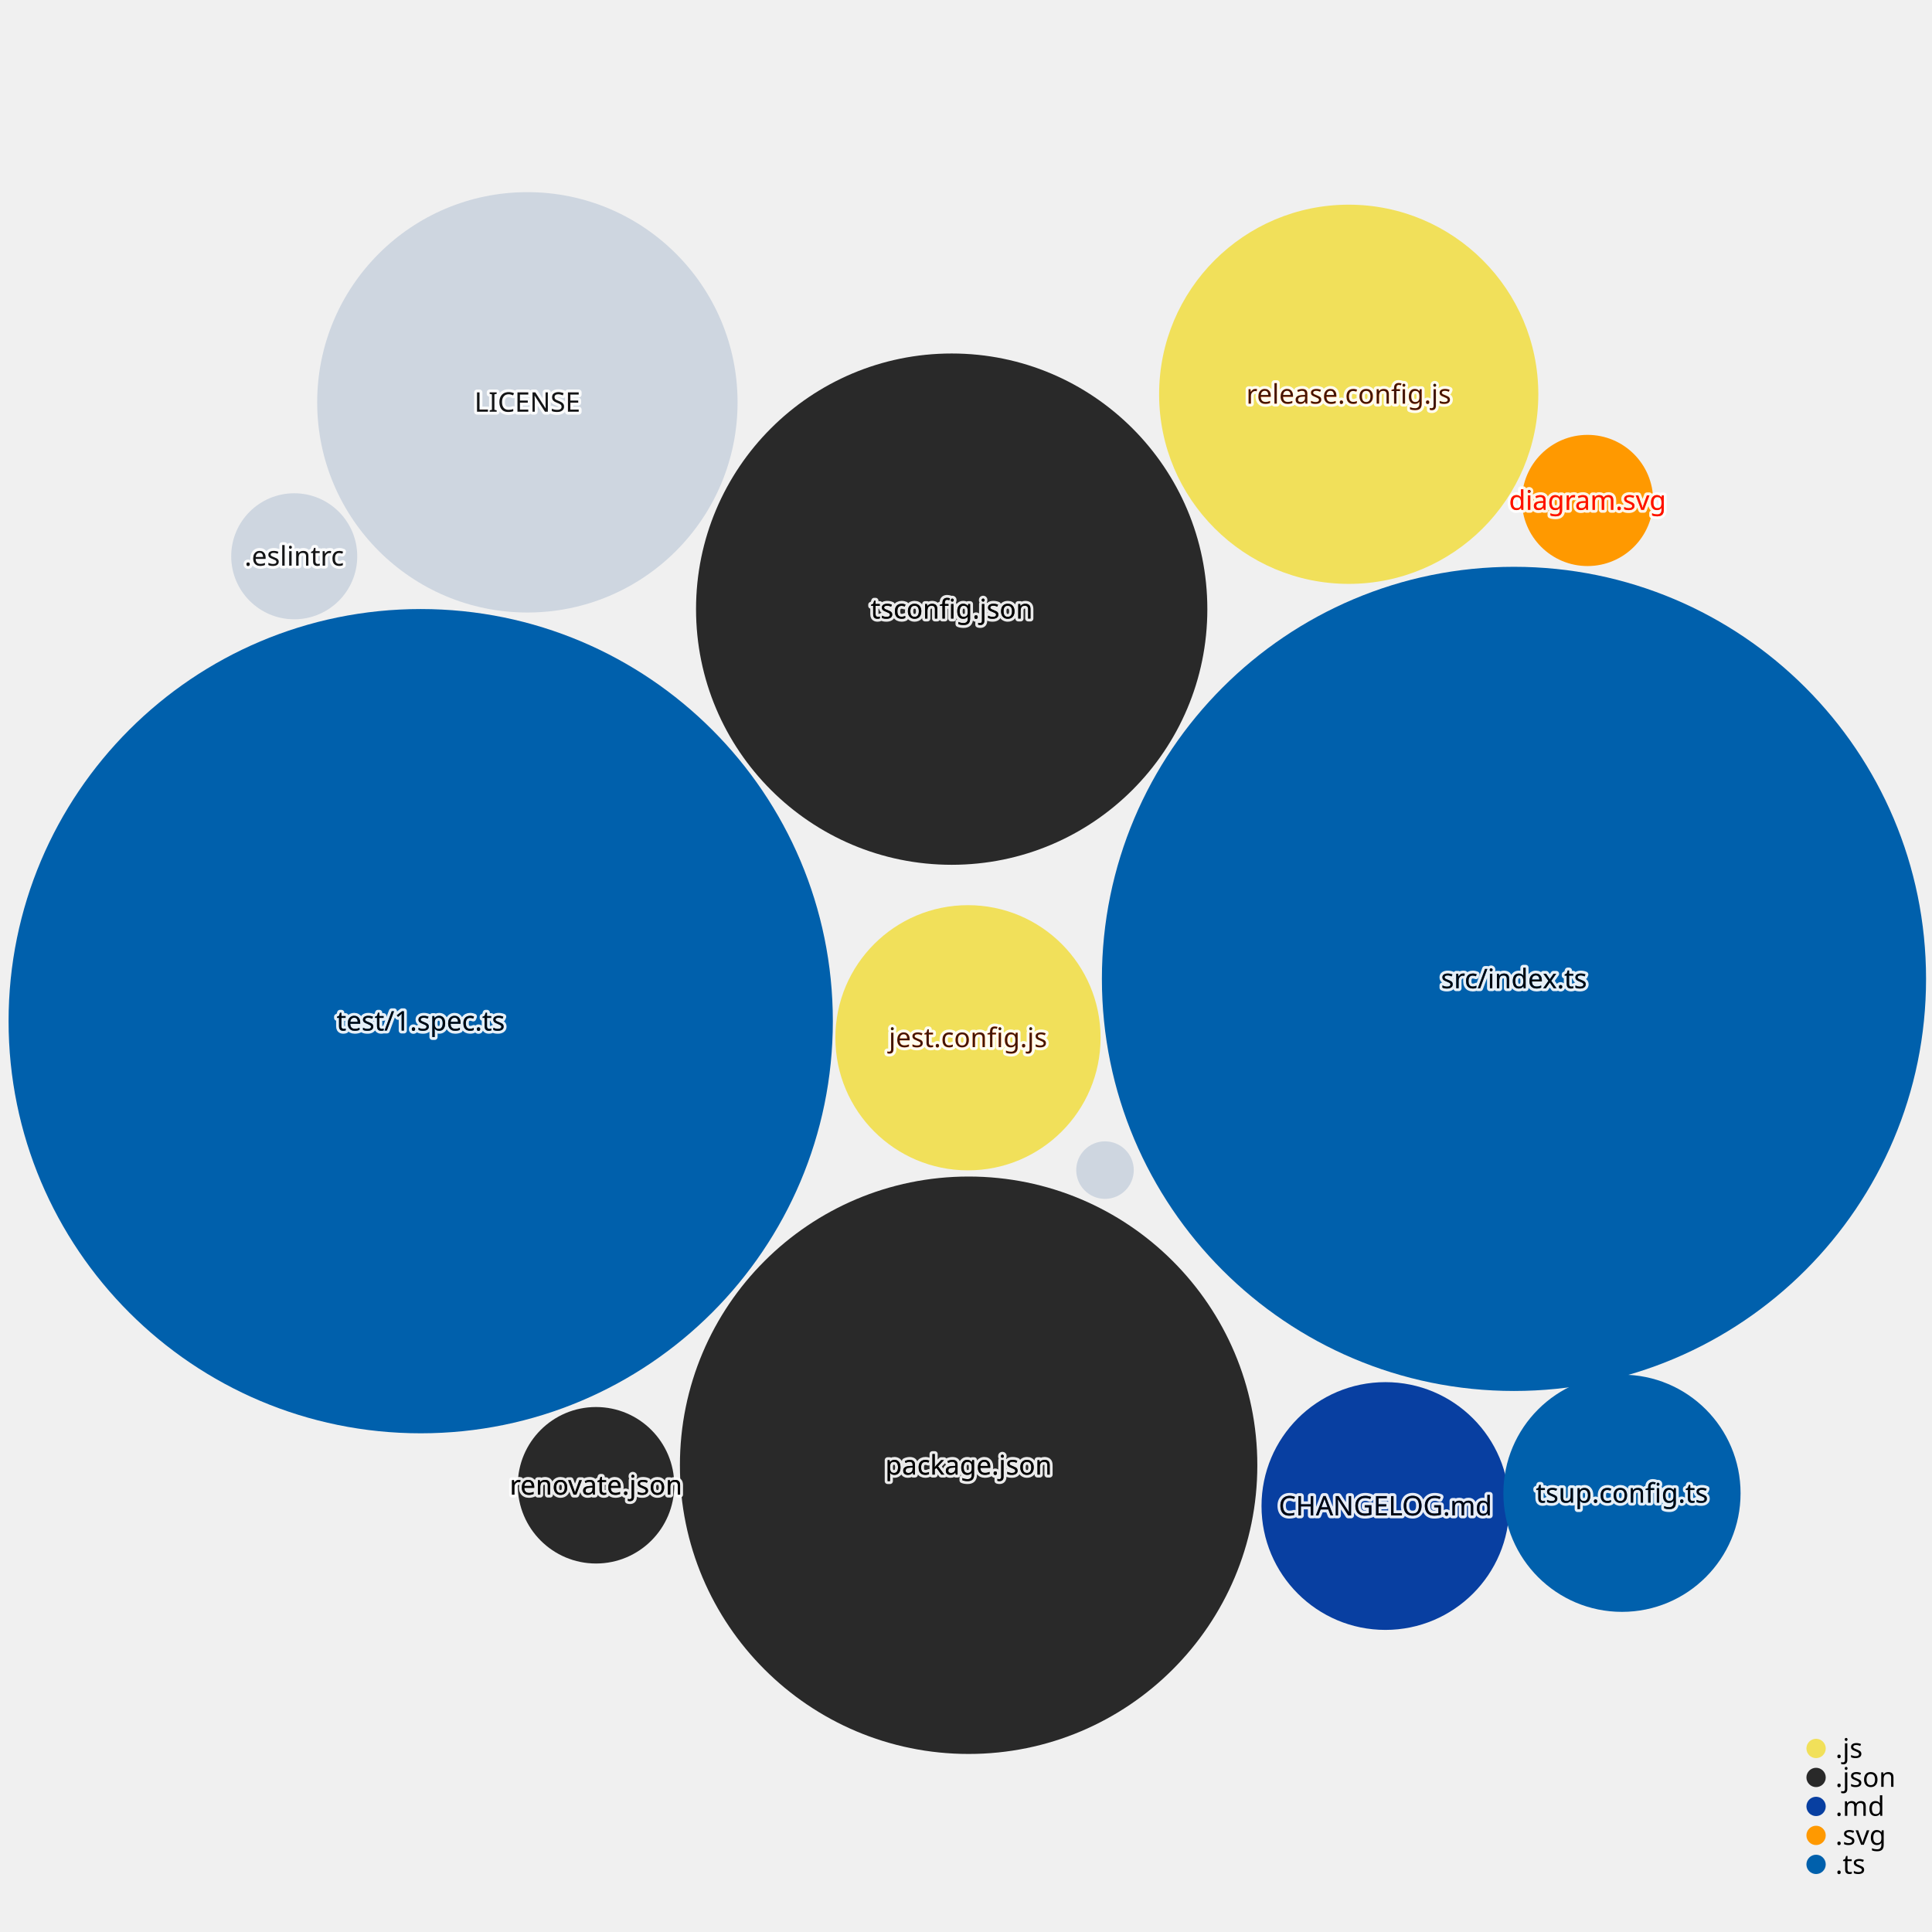
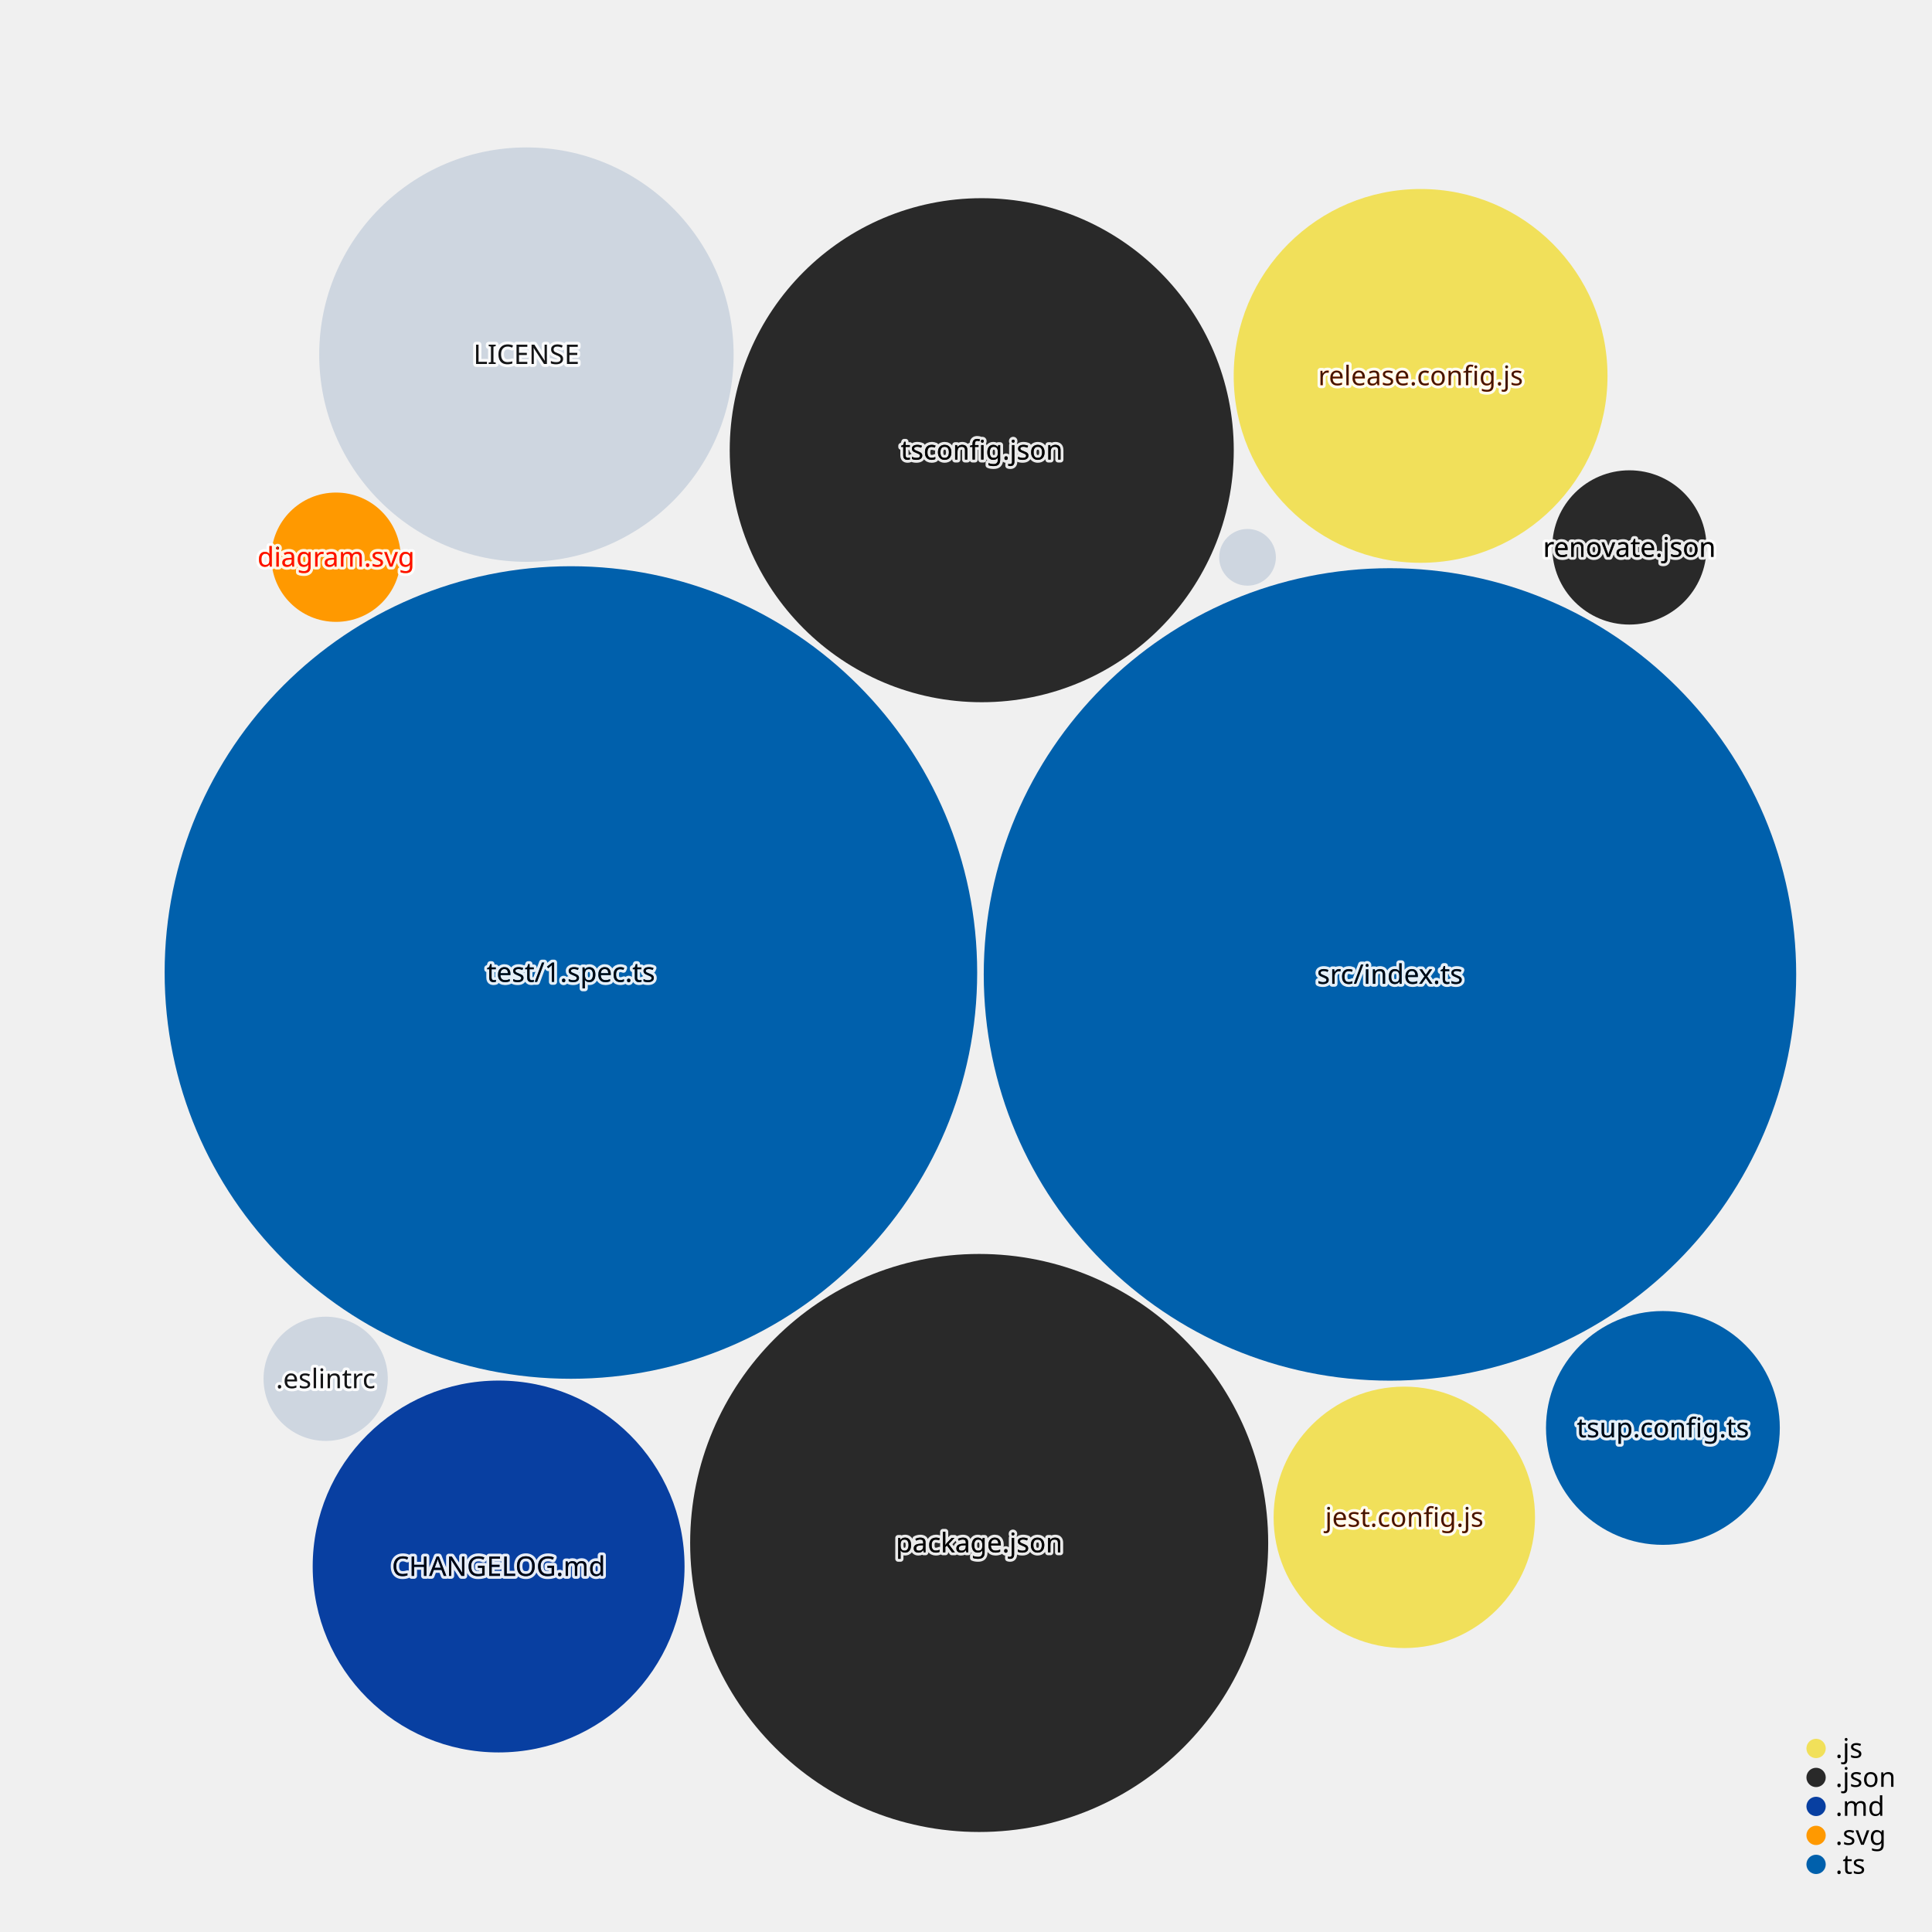
<svg xmlns="http://www.w3.org/2000/svg" width="1000" height="1000" style="background:white;font-family:sans-serif;overflow:visible">
  <defs>
    <filter id="glow" x="-50%" y="-50%" width="200%" height="200%">
      <feGaussianBlur stdDeviation="4" result="coloredBlur" />
      <feMerge>
        <feMergeNode in="coloredBlur" />
        <feMergeNode in="SourceGraphic" />
      </feMerge>
    </filter>
  </defs>
-   <g style="fill:#0060ac;transition:transform 0s ease-out, fill 0.1s ease-out" transform="translate(217.7584, 528.5554)">
-     <circle style="transition:all 0.5s ease-out" r="213.318" stroke-width="0" stroke="#374151" />
+   <g style="fill:#0060ac;transition:transform 0s ease-out, fill 0.1s ease-out" transform="translate(295.5008, 503.366)">
+     <circle style="transition:all 0.5s ease-out" r="210.284" stroke-width="0" stroke="#374151" />
  </g>
-   <g style="fill:#0060ac;transition:transform 0s ease-out, fill 0.1s ease-out" transform="translate(783.63, 506.6709)">
-     <circle style="transition:all 0.5s ease-out" r="213.292" stroke-width="0" stroke="#374151" />
+   <g style="fill:#0060ac;transition:transform 0s ease-out, fill 0.1s ease-out" transform="translate(719.4442, 504.3611)">
+     <circle style="transition:all 0.5s ease-out" r="210.259" stroke-width="0" stroke="#374151" />
  </g>
-   <g style="fill:#292929;transition:transform 0s ease-out, fill 0.1s ease-out" transform="translate(501.3545, 758.4094)">
-     <circle style="transition:all 0.5s ease-out" r="149.436" stroke-width="0" stroke="#374151" />
+   <g style="fill:#292929;transition:transform 0s ease-out, fill 0.1s ease-out" transform="translate(506.8201, 798.6394)">
+     <circle style="transition:all 0.5s ease-out" r="149.596" stroke-width="0" stroke="#374151" />
  </g>
-   <g style="fill:#292929;transition:transform 0s ease-out, fill 0.1s ease-out" transform="translate(492.5929, 315.2914)">
-     <circle style="transition:all 0.5s ease-out" r="132.326" stroke-width="0" stroke="#374151" />
+   <g style="fill:#292929;transition:transform 0s ease-out, fill 0.1s ease-out" transform="translate(508.149, 233.0241)">
+     <circle style="transition:all 0.5s ease-out" r="130.445" stroke-width="0" stroke="#374151" />
  </g>
-   <g style="fill:#CED6E0;transition:transform 0s ease-out, fill 0.1s ease-out" transform="translate(272.971, 208.2484)">
-     <circle style="transition:all 0.5s ease-out" r="108.793" stroke-width="0" stroke="#374151" />
+   <g style="fill:#CED6E0;transition:transform 0s ease-out, fill 0.1s ease-out" transform="translate(272.4728, 183.5522)">
+     <circle style="transition:all 0.5s ease-out" r="107.246" stroke-width="0" stroke="#374151" />
  </g>
-   <g style="fill:#f1e05a;transition:transform 0s ease-out, fill 0.1s ease-out" transform="translate(698.0919, 204.0802)">
-     <circle style="transition:all 0.5s ease-out" r="98.136" stroke-width="0" stroke="#374151" />
+   <g style="fill:#f1e05a;transition:transform 0s ease-out, fill 0.1s ease-out" transform="translate(735.3012, 194.5662)">
+     <circle style="transition:all 0.5s ease-out" r="96.74" stroke-width="0" stroke="#374151" />
  </g>
-   <g style="fill:#f1e05a;transition:transform 0s ease-out, fill 0.1s ease-out" transform="translate(501.0214, 537.1444)">
-     <circle style="transition:all 0.5s ease-out" r="68.63" stroke-width="0" stroke="#374151" />
+   <g style="fill:#083fa1;transition:transform 0s ease-out, fill 0.1s ease-out" transform="translate(258.0842, 810.8201)">
+     <circle style="transition:all 0.5s ease-out" r="96.238" stroke-width="0" stroke="#374151" />
  </g>
-   <g style="fill:#083fa1;transition:transform 0s ease-out, fill 0.1s ease-out" transform="translate(717.0779, 779.5144)">
-     <circle style="transition:all 0.5s ease-out" r="64.122" stroke-width="0" stroke="#374151" />
+   <g style="fill:#f1e05a;transition:transform 0s ease-out, fill 0.1s ease-out" transform="translate(726.8708, 785.3757)">
+     <circle style="transition:all 0.5s ease-out" r="67.654" stroke-width="0" stroke="#374151" />
  </g>
-   <g style="fill:#0060ac;transition:transform 0s ease-out, fill 0.1s ease-out" transform="translate(839.529, 772.9124)">
-     <circle style="transition:all 0.5s ease-out" r="61.384" stroke-width="0" stroke="#374151" />
+   <g style="fill:#0060ac;transition:transform 0s ease-out, fill 0.1s ease-out" transform="translate(860.7177, 739.0979)">
+     <circle style="transition:all 0.5s ease-out" r="60.511" stroke-width="0" stroke="#374151" />
  </g>
-   <g style="fill:#292929;transition:transform 0s ease-out, fill 0.1s ease-out" transform="translate(308.4991, 768.7723)">
-     <circle style="transition:all 0.5s ease-out" r="40.499" stroke-width="0" stroke="#374151" />
+   <g style="fill:#292929;transition:transform 0s ease-out, fill 0.1s ease-out" transform="translate(843.3743, 283.3546)">
+     <circle style="transition:all 0.5s ease-out" r="39.923" stroke-width="0" stroke="#374151" />
  </g>
-   <g style="fill:#ff9900;transition:transform 0s ease-out, fill 0.1s ease-out" transform="translate(821.7119, 259.0363)">
-     <circle style="transition:all 0.5s ease-out" r="33.95" stroke-width="0" stroke="#374151" />
+   <g style="fill:#ff9900;transition:transform 0s ease-out, fill 0.1s ease-out" transform="translate(173.921, 288.4122)">
+     <circle style="transition:all 0.5s ease-out" r="33.467" stroke-width="0" stroke="#374151" />
  </g>
-   <g style="fill:#CED6E0;transition:transform 0s ease-out, fill 0.1s ease-out" transform="translate(152.2919, 287.9285)">
-     <circle style="transition:all 0.5s ease-out" r="32.618" stroke-width="0" stroke="#374151" />
+   <g style="fill:#CED6E0;transition:transform 0s ease-out, fill 0.1s ease-out" transform="translate(168.5674, 713.6673)">
+     <circle style="transition:all 0.5s ease-out" r="32.154" stroke-width="0" stroke="#374151" />
  </g>
-   <g style="fill:#CED6E0;transition:transform 0s ease-out, fill 0.1s ease-out" transform="translate(571.9458, 605.6485)">
-     <circle style="transition:all 0.5s ease-out" r="14.888" stroke-width="0" stroke="#374151" />
+   <g style="fill:#CED6E0;transition:transform 0s ease-out, fill 0.1s ease-out" transform="translate(645.7171, 288.468)">
+     <circle style="transition:all 0.5s ease-out" r="14.676" stroke-width="0" stroke="#374151" />
  </g>
-   <g style="fill:#0060ac;transition:transform 0s ease-out" transform="translate(217.7584, 528.5554)">
+   <g style="fill:#0060ac;transition:transform 0s ease-out" transform="translate(295.5008, 503.366)">
    <text style="pointer-events:none;opacity:0.9;font-size:14px;font-weight:500;transition:all 0.5s ease-out" fill="#4B5563" text-anchor="middle" dominant-baseline="middle" stroke="white" stroke-width="3" stroke-linejoin="round">test/1.spec.ts</text>
    <text style="pointer-events:none;opacity:1;font-size:14px;font-weight:500;transition:all 0.5s ease-out" text-anchor="middle" dominant-baseline="middle">test/1.spec.ts</text>
    <text style="pointer-events:none;opacity:0.9;font-size:14px;font-weight:500;mix-blend-mode:color-burn;transition:all 0.5s ease-out" fill="#110101" text-anchor="middle" dominant-baseline="middle">test/1.spec.ts</text>
  </g>
-   <g style="fill:#0060ac;transition:transform 0s ease-out" transform="translate(783.63, 506.6709)">
+   <g style="fill:#0060ac;transition:transform 0s ease-out" transform="translate(719.4442, 504.3611)">
    <text style="pointer-events:none;opacity:0.9;font-size:14px;font-weight:500;transition:all 0.5s ease-out" fill="#4B5563" text-anchor="middle" dominant-baseline="middle" stroke="white" stroke-width="3" stroke-linejoin="round">src/index.ts</text>
    <text style="pointer-events:none;opacity:1;font-size:14px;font-weight:500;transition:all 0.5s ease-out" text-anchor="middle" dominant-baseline="middle">src/index.ts</text>
    <text style="pointer-events:none;opacity:0.9;font-size:14px;font-weight:500;mix-blend-mode:color-burn;transition:all 0.5s ease-out" fill="#110101" text-anchor="middle" dominant-baseline="middle">src/index.ts</text>
  </g>
-   <g style="fill:#292929;transition:transform 0s ease-out" transform="translate(501.3545, 758.4094)">
+   <g style="fill:#292929;transition:transform 0s ease-out" transform="translate(506.8201, 798.6394)">
    <text style="pointer-events:none;opacity:0.9;font-size:14px;font-weight:500;transition:all 0.5s ease-out" fill="#4B5563" text-anchor="middle" dominant-baseline="middle" stroke="white" stroke-width="3" stroke-linejoin="round">package.json</text>
    <text style="pointer-events:none;opacity:1;font-size:14px;font-weight:500;transition:all 0.5s ease-out" text-anchor="middle" dominant-baseline="middle">package.json</text>
    <text style="pointer-events:none;opacity:0.9;font-size:14px;font-weight:500;mix-blend-mode:color-burn;transition:all 0.5s ease-out" fill="#110101" text-anchor="middle" dominant-baseline="middle">package.json</text>
  </g>
-   <g style="fill:#292929;transition:transform 0s ease-out" transform="translate(492.5929, 315.2914)">
+   <g style="fill:#292929;transition:transform 0s ease-out" transform="translate(508.149, 233.0241)">
    <text style="pointer-events:none;opacity:0.9;font-size:14px;font-weight:500;transition:all 0.5s ease-out" fill="#4B5563" text-anchor="middle" dominant-baseline="middle" stroke="white" stroke-width="3" stroke-linejoin="round">tsconfig.json</text>
    <text style="pointer-events:none;opacity:1;font-size:14px;font-weight:500;transition:all 0.5s ease-out" text-anchor="middle" dominant-baseline="middle">tsconfig.json</text>
    <text style="pointer-events:none;opacity:0.9;font-size:14px;font-weight:500;mix-blend-mode:color-burn;transition:all 0.5s ease-out" fill="#110101" text-anchor="middle" dominant-baseline="middle">tsconfig.json</text>
  </g>
-   <g style="fill:#CED6E0;transition:transform 0s ease-out" transform="translate(272.971, 208.2484)">
+   <g style="fill:#CED6E0;transition:transform 0s ease-out" transform="translate(272.4728, 183.5522)">
    <text style="pointer-events:none;opacity:0.9;font-size:14px;font-weight:500;transition:all 0.5s ease-out" fill="#4B5563" text-anchor="middle" dominant-baseline="middle" stroke="white" stroke-width="3" stroke-linejoin="round">LICENSE</text>
    <text style="pointer-events:none;opacity:1;font-size:14px;font-weight:500;transition:all 0.5s ease-out" text-anchor="middle" dominant-baseline="middle">LICENSE</text>
    <text style="pointer-events:none;opacity:0.9;font-size:14px;font-weight:500;mix-blend-mode:color-burn;transition:all 0.5s ease-out" fill="#110101" text-anchor="middle" dominant-baseline="middle">LICENSE</text>
  </g>
-   <g style="fill:#f1e05a;transition:transform 0s ease-out" transform="translate(698.0919, 204.0802)">
+   <g style="fill:#f1e05a;transition:transform 0s ease-out" transform="translate(735.3012, 194.5662)">
    <text style="pointer-events:none;opacity:0.9;font-size:14px;font-weight:500;transition:all 0.5s ease-out" fill="#4B5563" text-anchor="middle" dominant-baseline="middle" stroke="white" stroke-width="3" stroke-linejoin="round">release.config.js</text>
    <text style="pointer-events:none;opacity:1;font-size:14px;font-weight:500;transition:all 0.5s ease-out" text-anchor="middle" dominant-baseline="middle">release.config.js</text>
    <text style="pointer-events:none;opacity:0.9;font-size:14px;font-weight:500;mix-blend-mode:color-burn;transition:all 0.5s ease-out" fill="#110101" text-anchor="middle" dominant-baseline="middle">release.config.js</text>
  </g>
-   <g style="fill:#f1e05a;transition:transform 0s ease-out" transform="translate(501.0214, 537.1444)">
+   <g style="fill:#083fa1;transition:transform 0s ease-out" transform="translate(258.0842, 810.8201)">
+     <text style="pointer-events:none;opacity:0.9;font-size:14px;font-weight:500;transition:all 0.5s ease-out" fill="#4B5563" text-anchor="middle" dominant-baseline="middle" stroke="white" stroke-width="3" stroke-linejoin="round">CHANGELOG.md</text>
+     <text style="pointer-events:none;opacity:1;font-size:14px;font-weight:500;transition:all 0.5s ease-out" text-anchor="middle" dominant-baseline="middle">CHANGELOG.md</text>
+     <text style="pointer-events:none;opacity:0.9;font-size:14px;font-weight:500;mix-blend-mode:color-burn;transition:all 0.5s ease-out" fill="#110101" text-anchor="middle" dominant-baseline="middle">CHANGELOG.md</text>
+   </g>
+   <g style="fill:#f1e05a;transition:transform 0s ease-out" transform="translate(726.8708, 785.3757)">
    <text style="pointer-events:none;opacity:0.9;font-size:14px;font-weight:500;transition:all 0.5s ease-out" fill="#4B5563" text-anchor="middle" dominant-baseline="middle" stroke="white" stroke-width="3" stroke-linejoin="round">jest.config.js</text>
    <text style="pointer-events:none;opacity:1;font-size:14px;font-weight:500;transition:all 0.5s ease-out" text-anchor="middle" dominant-baseline="middle">jest.config.js</text>
    <text style="pointer-events:none;opacity:0.9;font-size:14px;font-weight:500;mix-blend-mode:color-burn;transition:all 0.5s ease-out" fill="#110101" text-anchor="middle" dominant-baseline="middle">jest.config.js</text>
  </g>
-   <g style="fill:#083fa1;transition:transform 0s ease-out" transform="translate(717.0779, 779.5144)">
-     <text style="pointer-events:none;opacity:0.9;font-size:14px;font-weight:500;transition:all 0.5s ease-out" fill="#4B5563" text-anchor="middle" dominant-baseline="middle" stroke="white" stroke-width="3" stroke-linejoin="round">CHANGELOG.md</text>
-     <text style="pointer-events:none;opacity:1;font-size:14px;font-weight:500;transition:all 0.5s ease-out" text-anchor="middle" dominant-baseline="middle">CHANGELOG.md</text>
-     <text style="pointer-events:none;opacity:0.9;font-size:14px;font-weight:500;mix-blend-mode:color-burn;transition:all 0.5s ease-out" fill="#110101" text-anchor="middle" dominant-baseline="middle">CHANGELOG.md</text>
-   </g>
-   <g style="fill:#0060ac;transition:transform 0s ease-out" transform="translate(839.529, 772.9124)">
+   <g style="fill:#0060ac;transition:transform 0s ease-out" transform="translate(860.7177, 739.0979)">
    <text style="pointer-events:none;opacity:0.9;font-size:14px;font-weight:500;transition:all 0.5s ease-out" fill="#4B5563" text-anchor="middle" dominant-baseline="middle" stroke="white" stroke-width="3" stroke-linejoin="round">tsup.config.ts</text>
    <text style="pointer-events:none;opacity:1;font-size:14px;font-weight:500;transition:all 0.5s ease-out" text-anchor="middle" dominant-baseline="middle">tsup.config.ts</text>
    <text style="pointer-events:none;opacity:0.9;font-size:14px;font-weight:500;mix-blend-mode:color-burn;transition:all 0.5s ease-out" fill="#110101" text-anchor="middle" dominant-baseline="middle">tsup.config.ts</text>
  </g>
-   <g style="fill:#292929;transition:transform 0s ease-out" transform="translate(308.4991, 768.7723)">
+   <g style="fill:#292929;transition:transform 0s ease-out" transform="translate(843.3743, 283.3546)">
    <text style="pointer-events:none;opacity:0.9;font-size:14px;font-weight:500;transition:all 0.5s ease-out" fill="#4B5563" text-anchor="middle" dominant-baseline="middle" stroke="white" stroke-width="3" stroke-linejoin="round">renovate.json</text>
    <text style="pointer-events:none;opacity:1;font-size:14px;font-weight:500;transition:all 0.5s ease-out" text-anchor="middle" dominant-baseline="middle">renovate.json</text>
    <text style="pointer-events:none;opacity:0.9;font-size:14px;font-weight:500;mix-blend-mode:color-burn;transition:all 0.5s ease-out" fill="#110101" text-anchor="middle" dominant-baseline="middle">renovate.json</text>
  </g>
-   <g style="fill:#ff9900;transition:transform 0s ease-out" transform="translate(821.7119, 259.0363)">
+   <g style="fill:#ff9900;transition:transform 0s ease-out" transform="translate(173.921, 288.4122)">
    <text style="pointer-events:none;opacity:0.9;font-size:14px;font-weight:500;transition:all 0.5s ease-out" fill="#4B5563" text-anchor="middle" dominant-baseline="middle" stroke="white" stroke-width="3" stroke-linejoin="round">diagram.svg</text>
    <text style="pointer-events:none;opacity:1;font-size:14px;font-weight:500;transition:all 0.5s ease-out" text-anchor="middle" dominant-baseline="middle">diagram.svg</text>
    <text style="pointer-events:none;opacity:0.9;font-size:14px;font-weight:500;mix-blend-mode:color-burn;transition:all 0.5s ease-out" fill="#110101" text-anchor="middle" dominant-baseline="middle">diagram.svg</text>
  </g>
-   <g style="fill:#CED6E0;transition:transform 0s ease-out" transform="translate(152.2919, 287.9285)">
+   <g style="fill:#CED6E0;transition:transform 0s ease-out" transform="translate(168.5674, 713.6673)">
    <text style="pointer-events:none;opacity:0.9;font-size:14px;font-weight:500;transition:all 0.5s ease-out" fill="#4B5563" text-anchor="middle" dominant-baseline="middle" stroke="white" stroke-width="3" stroke-linejoin="round">.eslintrc</text>
    <text style="pointer-events:none;opacity:1;font-size:14px;font-weight:500;transition:all 0.5s ease-out" text-anchor="middle" dominant-baseline="middle">.eslintrc</text>
    <text style="pointer-events:none;opacity:0.9;font-size:14px;font-weight:500;mix-blend-mode:color-burn;transition:all 0.5s ease-out" fill="#110101" text-anchor="middle" dominant-baseline="middle">.eslintrc</text>
  </g>
  <g transform="translate(940, 905)">
    <g transform="translate(0, 0)">
      <circle r="5" fill="#f1e05a" />
      <text x="10" style="font-size:14px;font-weight:300" dominant-baseline="middle">.js</text>
    </g>
    <g transform="translate(0, 15)">
      <circle r="5" fill="#292929" />
      <text x="10" style="font-size:14px;font-weight:300" dominant-baseline="middle">.json</text>
    </g>
    <g transform="translate(0, 30)">
      <circle r="5" fill="#083fa1" />
      <text x="10" style="font-size:14px;font-weight:300" dominant-baseline="middle">.md</text>
    </g>
    <g transform="translate(0, 45)">
      <circle r="5" fill="#ff9900" />
      <text x="10" style="font-size:14px;font-weight:300" dominant-baseline="middle">.svg</text>
    </g>
    <g transform="translate(0, 60)">
      <circle r="5" fill="#0060ac" />
      <text x="10" style="font-size:14px;font-weight:300" dominant-baseline="middle">.ts</text>
    </g>
    <g fill="#9CA3AF" style="font-weight:300;font-style:italic;font-size:12px">each dot sized by file size</g>
  </g>
</svg>
